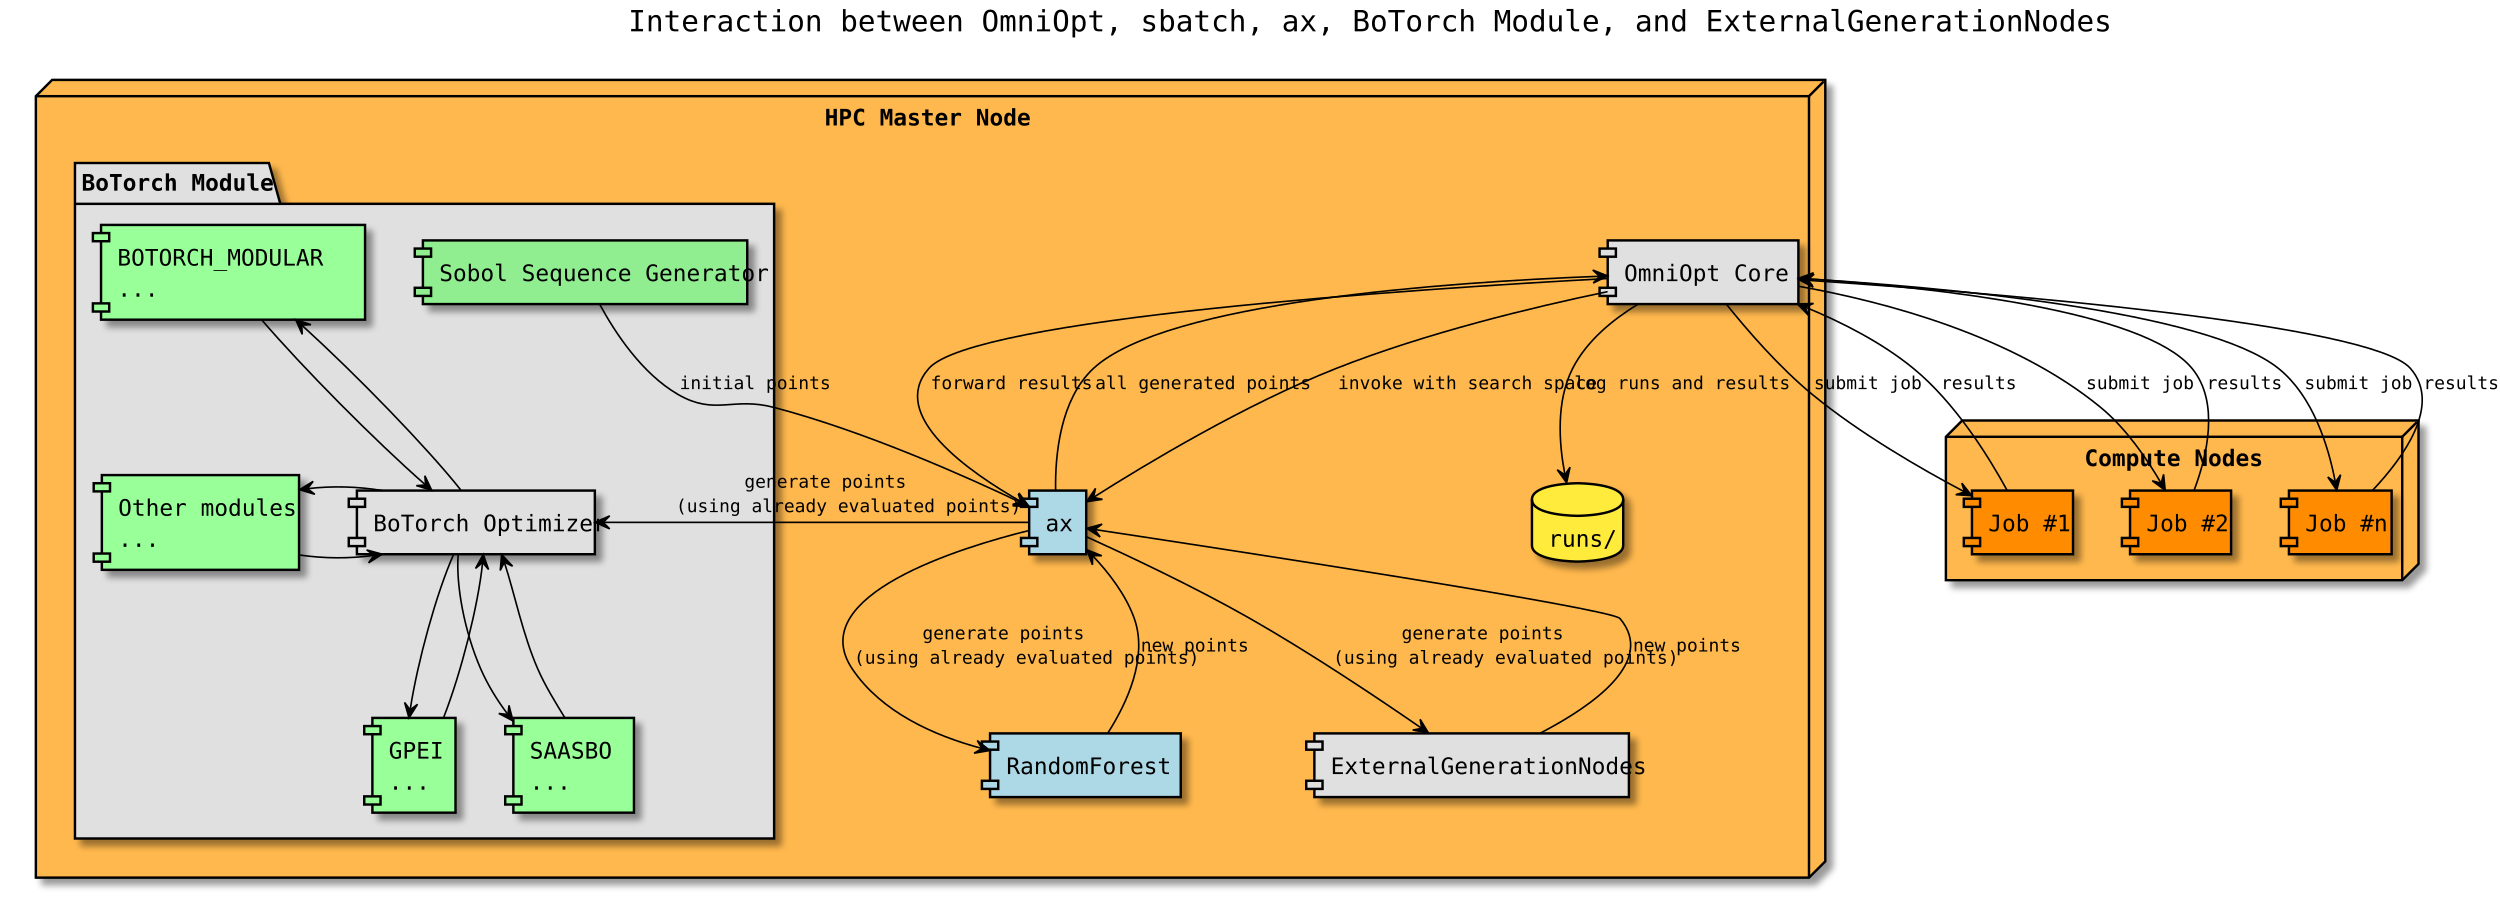
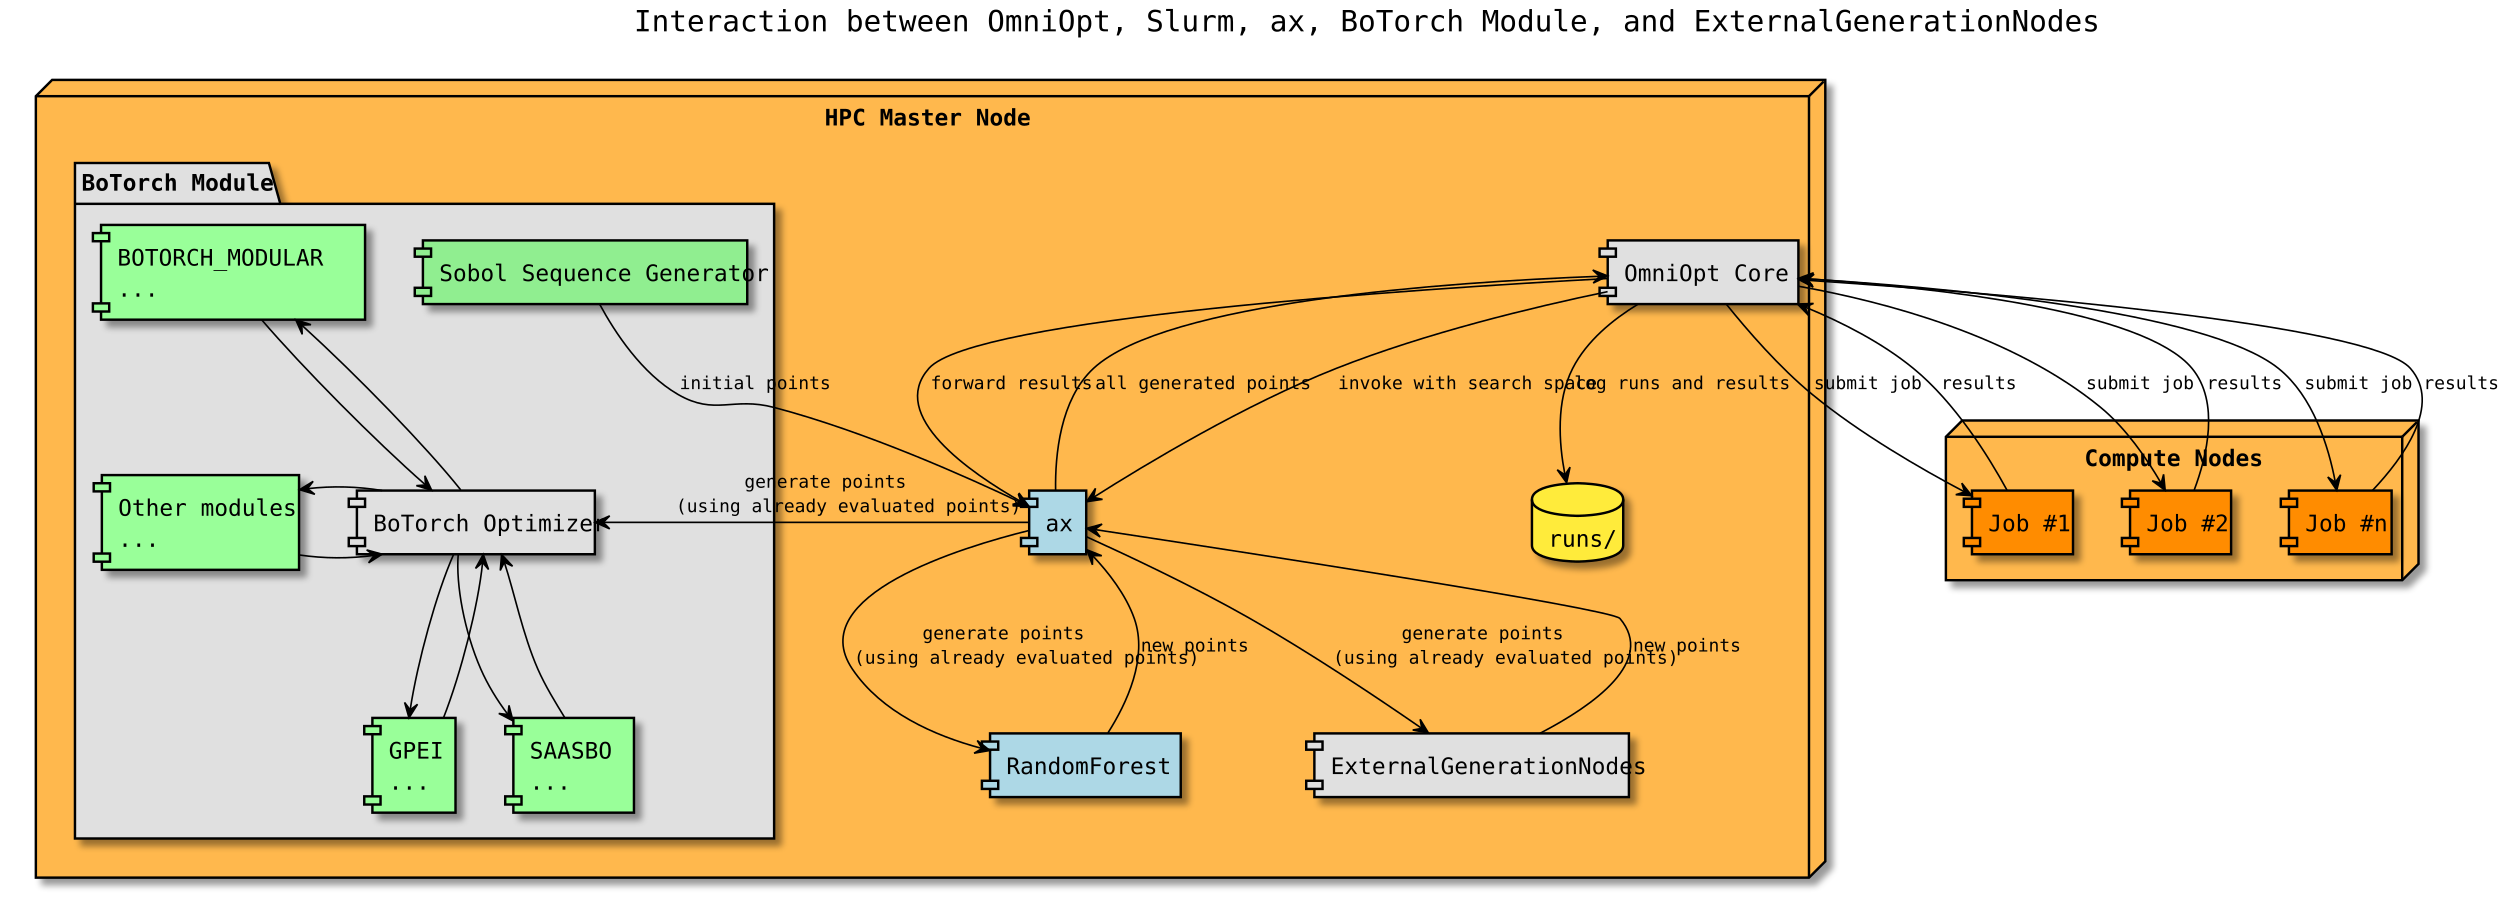
<svg xmlns="http://www.w3.org/2000/svg" contentScriptType="application/ecmascript" contentStyleType="text/css" height="550px" preserveAspectRatio="none" style="width:1534px;height:550px;" version="1.1" viewBox="0 0 1534 550" width="1534px" zoomAndPan="magnify">
  <defs>
-     <filter height="300%" id="fndk302husdw9" width="300%" x="-1" y="-1">
+     <filter height="300%" id="f10lkerptmbu5" width="300%" x="-1" y="-1">
      <feGaussianBlur result="blurOut" stdDeviation="2.0" />
      <feColorMatrix in="blurOut" result="blurOut2" type="matrix" values="0 0 0 0 0 0 0 0 0 0 0 0 0 0 0 0 0 0 .4 0" />
      <feOffset dx="4.0" dy="4.0" in="blurOut2" result="blurOut3" />
      <feBlend in="SourceGraphic" in2="blurOut3" mode="normal" />
    </filter>
  </defs>
  <g>
-     <text fill="#000000" font-family="Monospace" font-size="18" lengthAdjust="spacingAndGlyphs" textLength="770" x="385.5" y="19.242">Interaction between OmniOpt, sbatch, ax, BoTorch Module, and ExternalGenerationNodes</text>
-     <polygon fill="#FFB84D" filter="url(#fndk302husdw9)" points="22,59.016,32,49.016,1120,49.016,1120,528.516,1110,538.516,22,538.516,22,59.016" style="stroke: #000000; stroke-width: 1.5;" />
+     <text fill="#000000" font-family="Monospace" font-size="18" lengthAdjust="spacingAndGlyphs" textLength="763" x="389" y="19.242">Interaction between OmniOpt, Slurm, ax, BoTorch Module, and ExternalGenerationNodes</text>
+     <polygon fill="#FFB84D" filter="url(#f10lkerptmbu5)" points="22,59.016,32,49.016,1120,49.016,1120,528.516,1110,538.516,22,538.516,22,59.016" style="stroke: #000000; stroke-width: 1.5;" />
    <line style="stroke: #000000; stroke-width: 1.5;" x1="1110" x2="1119" y1="59.016" y2="50.016" />
    <line style="stroke: #000000; stroke-width: 1.5;" x1="22" x2="1110" y1="59.016" y2="59.016" />
    <line style="stroke: #000000; stroke-width: 1.5;" x1="1110" x2="1110" y1="59.016" y2="538.516" />
    <text fill="#000000" font-family="Monospace" font-size="14" font-weight="bold" lengthAdjust="spacingAndGlyphs" textLength="122" x="506" y="76.982">HPC Master Node</text>
-     <polygon fill="#E0E0E0" filter="url(#fndk302husdw9)" points="46,100.016,165,100.016,172,125.084,475,125.084,475,514.516,46,514.516,46,100.016" style="stroke: #000000; stroke-width: 1.5;" />
+     <polygon fill="#E0E0E0" filter="url(#f10lkerptmbu5)" points="46,100.016,165,100.016,172,125.084,475,125.084,475,514.516,46,514.516,46,100.016" style="stroke: #000000; stroke-width: 1.5;" />
    <line style="stroke: #000000; stroke-width: 1.5;" x1="46" x2="172" y1="125.084" y2="125.084" />
    <text fill="#000000" font-family="Monospace" font-size="14" font-weight="bold" lengthAdjust="spacingAndGlyphs" textLength="113" x="50" y="116.982">BoTorch Module</text>
-     <polygon fill="#FFB84D" filter="url(#fndk302husdw9)" points="1194,268.016,1204,258.016,1484,258.016,1484,346.016,1474,356.016,1194,356.016,1194,268.016" style="stroke: #000000; stroke-width: 1.5;" />
+     <polygon fill="#FFB84D" filter="url(#f10lkerptmbu5)" points="1194,268.016,1204,258.016,1484,258.016,1484,346.016,1474,356.016,1194,356.016,1194,268.016" style="stroke: #000000; stroke-width: 1.5;" />
    <line style="stroke: #000000; stroke-width: 1.5;" x1="1474" x2="1483" y1="268.016" y2="259.016" />
    <line style="stroke: #000000; stroke-width: 1.5;" x1="1194" x2="1474" y1="268.016" y2="268.016" />
    <line style="stroke: #000000; stroke-width: 1.5;" x1="1474" x2="1474" y1="268.016" y2="356.016" />
    <text fill="#000000" font-family="Monospace" font-size="14" font-weight="bold" lengthAdjust="spacingAndGlyphs" textLength="112" x="1279" y="285.982">Compute Nodes</text>
-     <rect fill="#E0E0E0" filter="url(#fndk302husdw9)" height="39.068" style="stroke: #000000; stroke-width: 1.5;" width="117" x="986.5" y="147.516" />
+     <rect fill="#E0E0E0" filter="url(#f10lkerptmbu5)" height="39.068" style="stroke: #000000; stroke-width: 1.5;" width="117" x="986.5" y="147.516" />
    <rect fill="#E0E0E0" height="5" style="stroke: #000000; stroke-width: 1.5;" width="10" x="981.5" y="152.516" />
    <rect fill="#E0E0E0" height="5" style="stroke: #000000; stroke-width: 1.5;" width="10" x="981.5" y="176.584" />
    <text fill="#000000" font-family="Monospace" font-size="14" lengthAdjust="spacingAndGlyphs" textLength="97" x="996.5" y="172.482">OmniOpt Core</text>
-     <rect fill="#ADD8E6" filter="url(#fndk302husdw9)" height="39.068" style="stroke: #000000; stroke-width: 1.5;" width="35" x="631.5" y="301.016" />
+     <rect fill="#ADD8E6" filter="url(#f10lkerptmbu5)" height="39.068" style="stroke: #000000; stroke-width: 1.5;" width="35" x="631.5" y="301.016" />
    <rect fill="#ADD8E6" height="5" style="stroke: #000000; stroke-width: 1.5;" width="10" x="626.5" y="306.016" />
    <rect fill="#ADD8E6" height="5" style="stroke: #000000; stroke-width: 1.5;" width="10" x="626.5" y="330.084" />
    <text fill="#000000" font-family="Monospace" font-size="14" lengthAdjust="spacingAndGlyphs" textLength="15" x="641.5" y="325.982">ax</text>
-     <rect fill="#E0E0E0" filter="url(#fndk302husdw9)" height="39.068" style="stroke: #000000; stroke-width: 1.5;" width="193" x="806.5" y="450.016" />
+     <rect fill="#E0E0E0" filter="url(#f10lkerptmbu5)" height="39.068" style="stroke: #000000; stroke-width: 1.5;" width="193" x="806.5" y="450.016" />
    <rect fill="#E0E0E0" height="5" style="stroke: #000000; stroke-width: 1.5;" width="10" x="801.5" y="455.016" />
    <rect fill="#E0E0E0" height="5" style="stroke: #000000; stroke-width: 1.5;" width="10" x="801.5" y="479.084" />
    <text fill="#000000" font-family="Monospace" font-size="14" lengthAdjust="spacingAndGlyphs" textLength="173" x="816.5" y="474.982">ExternalGenerationNodes</text>
-     <rect fill="#ADD8E6" filter="url(#fndk302husdw9)" height="39.068" style="stroke: #000000; stroke-width: 1.5;" width="117" x="607.5" y="450.016" />
+     <rect fill="#ADD8E6" filter="url(#f10lkerptmbu5)" height="39.068" style="stroke: #000000; stroke-width: 1.5;" width="117" x="607.5" y="450.016" />
    <rect fill="#ADD8E6" height="5" style="stroke: #000000; stroke-width: 1.5;" width="10" x="602.5" y="455.016" />
    <rect fill="#ADD8E6" height="5" style="stroke: #000000; stroke-width: 1.5;" width="10" x="602.5" y="479.084" />
    <text fill="#000000" font-family="Monospace" font-size="14" lengthAdjust="spacingAndGlyphs" textLength="97" x="617.5" y="474.982">RandomForest</text>
-     <path d="M940,306.516 C940,296.516 968,296.516 968,296.516 C968,296.516 996,296.516 996,306.516 L996,334.584 C996,344.584 968,344.584 968,344.584 C968,344.584 940,344.584 940,334.584 L940,306.516 " fill="#FFEB3B" filter="url(#fndk302husdw9)" style="stroke: #000000; stroke-width: 1.5;" />
+     <path d="M940,306.516 C940,296.516 968,296.516 968,296.516 C968,296.516 996,296.516 996,306.516 L996,334.584 C996,344.584 968,344.584 968,344.584 C968,344.584 940,344.584 940,334.584 L940,306.516 " fill="#FFEB3B" filter="url(#f10lkerptmbu5)" style="stroke: #000000; stroke-width: 1.5;" />
    <path d="M940,306.516 C940,316.516 968,316.516 968,316.516 C968,316.516 996,316.516 996,306.516 " fill="none" style="stroke: #000000; stroke-width: 1.5;" />
    <text fill="#000000" font-family="Monospace" font-size="14" lengthAdjust="spacingAndGlyphs" textLength="36" x="950" y="335.482">runs/</text>
-     <rect fill="#90EE90" filter="url(#fndk302husdw9)" height="39.068" style="stroke: #000000; stroke-width: 1.5;" width="199" x="259.5" y="147.516" />
+     <rect fill="#90EE90" filter="url(#f10lkerptmbu5)" height="39.068" style="stroke: #000000; stroke-width: 1.5;" width="199" x="259.5" y="147.516" />
    <rect fill="#90EE90" height="5" style="stroke: #000000; stroke-width: 1.5;" width="10" x="254.5" y="152.516" />
    <rect fill="#90EE90" height="5" style="stroke: #000000; stroke-width: 1.5;" width="10" x="254.5" y="176.584" />
    <text fill="#000000" font-family="Monospace" font-size="14" lengthAdjust="spacingAndGlyphs" textLength="179" x="269.5" y="172.482">Sobol Sequence Generator</text>
-     <rect fill="#E0E0E0" filter="url(#fndk302husdw9)" height="39.068" style="stroke: #000000; stroke-width: 1.5;" width="146" x="219" y="301.016" />
+     <rect fill="#E0E0E0" filter="url(#f10lkerptmbu5)" height="39.068" style="stroke: #000000; stroke-width: 1.5;" width="146" x="219" y="301.016" />
    <rect fill="#E0E0E0" height="5" style="stroke: #000000; stroke-width: 1.5;" width="10" x="214" y="306.016" />
    <rect fill="#E0E0E0" height="5" style="stroke: #000000; stroke-width: 1.5;" width="10" x="214" y="330.084" />
    <text fill="#000000" font-family="Monospace" font-size="14" lengthAdjust="spacingAndGlyphs" textLength="126" x="229" y="325.982">BoTorch Optimizer</text>
-     <rect fill="#99FF99" filter="url(#fndk302husdw9)" height="58.136" style="stroke: #000000; stroke-width: 1.5;" width="162" x="62" y="138.016" />
+     <rect fill="#99FF99" filter="url(#f10lkerptmbu5)" height="58.136" style="stroke: #000000; stroke-width: 1.5;" width="162" x="62" y="138.016" />
    <rect fill="#99FF99" height="5" style="stroke: #000000; stroke-width: 1.5;" width="10" x="57" y="143.016" />
    <rect fill="#99FF99" height="5" style="stroke: #000000; stroke-width: 1.5;" width="10" x="57" y="186.152" />
    <text fill="#000000" font-family="Monospace" font-size="14" lengthAdjust="spacingAndGlyphs" textLength="142" x="72" y="162.982">BOTORCH_MODULAR</text>
    <text fill="#000000" font-family="Monospace" font-size="14" lengthAdjust="spacingAndGlyphs" textLength="12" x="72" y="182.05">...</text>
-     <rect fill="#99FF99" filter="url(#fndk302husdw9)" height="58.136" style="stroke: #000000; stroke-width: 1.5;" width="51" x="228.5" y="440.516" />
+     <rect fill="#99FF99" filter="url(#f10lkerptmbu5)" height="58.136" style="stroke: #000000; stroke-width: 1.5;" width="51" x="228.5" y="440.516" />
    <rect fill="#99FF99" height="5" style="stroke: #000000; stroke-width: 1.5;" width="10" x="223.5" y="445.516" />
    <rect fill="#99FF99" height="5" style="stroke: #000000; stroke-width: 1.5;" width="10" x="223.5" y="488.652" />
    <text fill="#000000" font-family="Monospace" font-size="14" lengthAdjust="spacingAndGlyphs" textLength="31" x="238.5" y="465.482">GPEI</text>
    <text fill="#000000" font-family="Monospace" font-size="14" lengthAdjust="spacingAndGlyphs" textLength="12" x="238.5" y="484.55">...</text>
-     <rect fill="#99FF99" filter="url(#fndk302husdw9)" height="58.136" style="stroke: #000000; stroke-width: 1.5;" width="74" x="315" y="440.516" />
+     <rect fill="#99FF99" filter="url(#f10lkerptmbu5)" height="58.136" style="stroke: #000000; stroke-width: 1.5;" width="74" x="315" y="440.516" />
    <rect fill="#99FF99" height="5" style="stroke: #000000; stroke-width: 1.5;" width="10" x="310" y="445.516" />
    <rect fill="#99FF99" height="5" style="stroke: #000000; stroke-width: 1.5;" width="10" x="310" y="488.652" />
    <text fill="#000000" font-family="Monospace" font-size="14" lengthAdjust="spacingAndGlyphs" textLength="54" x="325" y="465.482">SAASBO</text>
    <text fill="#000000" font-family="Monospace" font-size="14" lengthAdjust="spacingAndGlyphs" textLength="12" x="325" y="484.55">...</text>
-     <rect fill="#99FF99" filter="url(#fndk302husdw9)" height="58.136" style="stroke: #000000; stroke-width: 1.5;" width="121" x="62.5" y="291.516" />
+     <rect fill="#99FF99" filter="url(#f10lkerptmbu5)" height="58.136" style="stroke: #000000; stroke-width: 1.5;" width="121" x="62.5" y="291.516" />
    <rect fill="#99FF99" height="5" style="stroke: #000000; stroke-width: 1.5;" width="10" x="57.5" y="296.516" />
    <rect fill="#99FF99" height="5" style="stroke: #000000; stroke-width: 1.5;" width="10" x="57.5" y="339.652" />
    <text fill="#000000" font-family="Monospace" font-size="14" lengthAdjust="spacingAndGlyphs" textLength="101" x="72.5" y="316.482">Other modules</text>
    <text fill="#000000" font-family="Monospace" font-size="14" lengthAdjust="spacingAndGlyphs" textLength="12" x="72.5" y="335.55">...</text>
-     <rect fill="#FF8C00" filter="url(#fndk302husdw9)" height="39.068" style="stroke: #000000; stroke-width: 1.5;" width="62" x="1210" y="301.016" />
+     <rect fill="#FF8C00" filter="url(#f10lkerptmbu5)" height="39.068" style="stroke: #000000; stroke-width: 1.5;" width="62" x="1210" y="301.016" />
    <rect fill="#FF8C00" height="5" style="stroke: #000000; stroke-width: 1.5;" width="10" x="1205" y="306.016" />
    <rect fill="#FF8C00" height="5" style="stroke: #000000; stroke-width: 1.5;" width="10" x="1205" y="330.084" />
    <text fill="#000000" font-family="Monospace" font-size="14" lengthAdjust="spacingAndGlyphs" textLength="42" x="1220" y="325.982">Job #1</text>
-     <rect fill="#FF8C00" filter="url(#fndk302husdw9)" height="39.068" style="stroke: #000000; stroke-width: 1.5;" width="62" x="1307" y="301.016" />
+     <rect fill="#FF8C00" filter="url(#f10lkerptmbu5)" height="39.068" style="stroke: #000000; stroke-width: 1.5;" width="62" x="1307" y="301.016" />
    <rect fill="#FF8C00" height="5" style="stroke: #000000; stroke-width: 1.5;" width="10" x="1302" y="306.016" />
    <rect fill="#FF8C00" height="5" style="stroke: #000000; stroke-width: 1.5;" width="10" x="1302" y="330.084" />
    <text fill="#000000" font-family="Monospace" font-size="14" lengthAdjust="spacingAndGlyphs" textLength="42" x="1317" y="325.982">Job #2</text>
-     <rect fill="#FF8C00" filter="url(#fndk302husdw9)" height="39.068" style="stroke: #000000; stroke-width: 1.5;" width="63" x="1404.5" y="301.016" />
+     <rect fill="#FF8C00" filter="url(#f10lkerptmbu5)" height="39.068" style="stroke: #000000; stroke-width: 1.5;" width="63" x="1404.5" y="301.016" />
    <rect fill="#FF8C00" height="5" style="stroke: #000000; stroke-width: 1.5;" width="10" x="1399.5" y="306.016" />
    <rect fill="#FF8C00" height="5" style="stroke: #000000; stroke-width: 1.5;" width="10" x="1399.5" y="330.084" />
    <text fill="#000000" font-family="Monospace" font-size="14" lengthAdjust="spacingAndGlyphs" textLength="43" x="1414.5" y="325.982">Job #n</text>
    <path d="M282.71,300.626 C262.75,275.386 219.08,230.316 185.5,199.806 " fill="none" id="botorch-&gt;modular" style="stroke: #000000; stroke-width: 1.0;" />
    <polygon fill="#000000" points="181.45,196.156,185.445,205.158,185.159,199.508,190.809,199.223,181.45,196.156" style="stroke: #000000; stroke-width: 1.0;" />
    <path d="M160.5,196.156 C185.56,225.396 230.25,270.546 260.87,297.346 " fill="none" id="modular-&gt;botorch" style="stroke: #000000; stroke-width: 1.0;" />
    <polygon fill="#000000" points="264.9,300.846,260.706,291.935,261.117,297.577,255.475,297.988,264.9,300.846" style="stroke: #000000; stroke-width: 1.0;" />
    <path d="M278.36,340.136 C267.73,364.086 256.19,406.116 251.68,435.536 " fill="none" id="botorch-&gt;gpei" style="stroke: #000000; stroke-width: 1.0;" />
    <polygon fill="#000000" points="250.97,440.506,256.192,432.156,251.671,435.555,248.272,431.034,250.97,440.506" style="stroke: #000000; stroke-width: 1.0;" />
    <path d="M272.11,440.506 C282.92,412.996 293.46,371.456 296.09,345.436 " fill="none" id="gpei-&gt;botorch" style="stroke: #000000; stroke-width: 1.0;" />
    <polygon fill="#000000" points="296.53,340.136,291.796,348.773,296.115,345.119,299.769,349.437,296.53,340.136" style="stroke: #000000; stroke-width: 1.0;" />
    <path d="M281.16,340.226 C279.64,358.706 284.91,387.446 295,410.516 C299.17,420.046 304.99,429.656 311.52,438.226 " fill="none" id="botorch-&gt;saasbo" style="stroke: #000000; stroke-width: 1.0;" />
    <polygon fill="#000000" points="314.78,442.346,312.324,432.808,311.674,438.428,306.055,437.778,314.78,442.346" style="stroke: #000000; stroke-width: 1.0;" />
    <path d="M346.5,440.296 C340.94,431.216 334.51,420.826 330,410.516 C320.77,389.426 315.58,363.596 309.52,345.206 " fill="none" id="saasbo-&gt;botorch" style="stroke: #000000; stroke-width: 1.0;" />
    <polygon fill="#000000" points="307.78,340.226,306.955,350.04,309.421,344.949,314.512,347.415,307.78,340.226" style="stroke: #000000; stroke-width: 1.0;" />
    <path d="M183.73,340.546 C198.93,342.746 214.13,342.836 229.33,340.816 " fill="none" id="othermodules-&gt;botorch" style="stroke: #000000; stroke-width: 1.0;" />
    <polygon fill="#000000" points="234.48,340.046,224.986,337.428,229.536,340.789,226.174,345.339,234.48,340.046" style="stroke: #000000; stroke-width: 1.0;" />
    <path d="M234.48,300.986 C219.29,298.486 204.09,298.096 188.89,299.826 " fill="none" id="botorch-&gt;othermodules" style="stroke: #000000; stroke-width: 1.0;" />
    <polygon fill="#000000" points="183.73,300.486,193.169,303.299,188.689,299.845,192.143,295.365,183.73,300.486" style="stroke: #000000; stroke-width: 1.0;" />
    <path d="M986.41,178.946 C940.25,188.546 874.77,204.376 820,226.016 C763.91,248.176 703.04,284.806 671.23,305.006 " fill="none" id="OmniOptCore-&gt;ax_module" style="stroke: #000000; stroke-width: 1.0;" />
    <polygon fill="#000000" points="666.75,307.866,676.49,306.402,670.966,305.179,672.19,299.656,666.75,307.866" style="stroke: #000000; stroke-width: 1.0;" />
    <text fill="#000000" font-family="Monospace" font-size="11" lengthAdjust="spacingAndGlyphs" textLength="130" x="821" y="238.775">invoke with search space</text>
    <path d="M647.72,300.716 C647.39,279.366 650.44,245.046 671,226.016 C715.06,185.236 886.77,173.126 981.45,169.526 " fill="none" id="ax_module-&gt;OmniOptCore" style="stroke: #000000; stroke-width: 1.0;" />
    <polygon fill="#000000" points="986.46,169.346,977.318,165.683,981.463,169.531,977.615,173.677,986.46,169.346" style="stroke: #000000; stroke-width: 1.0;" />
    <text fill="#000000" font-family="Monospace" font-size="11" lengthAdjust="spacingAndGlyphs" textLength="105" x="672" y="238.775">all generated points</text>
    <path d="M986.18,170.906 C865.14,177.456 597.19,195.306 570,226.016 C544.36,254.986 595.13,290.036 626.61,307.866 " fill="none" id="OmniOptCore-&gt;ax_module-1" style="stroke: #000000; stroke-width: 1.0;" />
    <polygon fill="#000000" points="631.1,310.376,625.195,302.494,626.735,307.937,621.292,309.477,631.1,310.376" style="stroke: #000000; stroke-width: 1.0;" />
    <text fill="#000000" font-family="Monospace" font-size="11" lengthAdjust="spacingAndGlyphs" textLength="81" x="571" y="238.775">forward results</text>
    <path d="M367.91,186.606 C377.31,204.006 393.82,229.186 416,242.016 C438.9,255.266 449.41,243.276 475,250.016 C531.37,264.856 594.07,292.966 626.63,308.506 " fill="none" id="sobol-&gt;ax_module" style="stroke: #000000; stroke-width: 1.0;" />
    <polygon fill="#000000" points="631.21,310.706,624.843,303.192,626.707,308.533,621.366,310.397,631.21,310.706" style="stroke: #000000; stroke-width: 1.0;" />
    <text fill="#000000" font-family="Monospace" font-size="11" lengthAdjust="spacingAndGlyphs" textLength="65" x="417" y="238.775">initial points</text>
    <path d="M631.41,320.516 C584.63,320.516 454.96,320.516 370.12,320.516 " fill="none" id="ax_module-&gt;botorch" style="stroke: #000000; stroke-width: 1.0;" />
    <polygon fill="#000000" points="365.11,320.516,374.11,324.516,370.11,320.516,374.11,316.516,365.11,320.516" style="stroke: #000000; stroke-width: 1.0;" />
    <text fill="#000000" font-family="Monospace" font-size="11" lengthAdjust="spacingAndGlyphs" textLength="83" x="456.75" y="299.275">generate points</text>
    <text fill="#000000" font-family="Monospace" font-size="11" lengthAdjust="spacingAndGlyphs" textLength="167" x="414.75" y="314.257">(using already evaluated points)</text>
    <path d="M666.54,329.316 C689.9,339.896 732.3,359.726 767,379.516 C804.23,400.746 845.15,428.106 872.28,446.856 " fill="none" id="ax_module-&gt;external_nodes" style="stroke: #000000; stroke-width: 1.0;" />
    <polygon fill="#000000" points="876.52,449.786,871.403,441.37,872.411,446.937,866.845,447.945,876.52,449.786" style="stroke: #000000; stroke-width: 1.0;" />
    <text fill="#000000" font-family="Monospace" font-size="11" lengthAdjust="spacingAndGlyphs" textLength="83" x="860" y="392.275">generate points</text>
    <text fill="#000000" font-family="Monospace" font-size="11" lengthAdjust="spacingAndGlyphs" textLength="167" x="818" y="407.257">(using already evaluated points)</text>
    <path d="M944.97,449.926 C978.34,432.606 1016.05,405.586 994,379.516 C988.72,373.276 748.23,336.496 671.95,324.966 " fill="none" id="external_nodes-&gt;ax_module" style="stroke: #000000; stroke-width: 1.0;" />
    <polygon fill="#000000" points="666.75,324.186,675.043,329.499,671.693,324.941,676.251,321.591,666.75,324.186" style="stroke: #000000; stroke-width: 1.0;" />
    <text fill="#000000" font-family="Monospace" font-size="11" lengthAdjust="spacingAndGlyphs" textLength="58" x="1002" y="399.775">new points</text>
    <path d="M631.43,325.506 C590.13,335.736 492.55,365.316 523,410.516 C540.83,436.986 573.02,451.376 602.35,459.206 " fill="none" id="ax_module-&gt;rf_nodes" style="stroke: #000000; stroke-width: 1.0;" />
    <polygon fill="#000000" points="607.41,460.496,599.67,454.406,602.563,459.266,597.703,462.16,607.41,460.496" style="stroke: #000000; stroke-width: 1.0;" />
    <text fill="#000000" font-family="Monospace" font-size="11" lengthAdjust="spacingAndGlyphs" textLength="83" x="566" y="392.275">generate points</text>
    <text fill="#000000" font-family="Monospace" font-size="11" lengthAdjust="spacingAndGlyphs" textLength="167" x="524" y="407.257">(using already evaluated points)</text>
    <path d="M679.83,449.706 C691.33,431.656 704.55,403.646 696,379.516 C690.83,364.936 680.27,351.346 670.46,340.986 " fill="none" id="rf_nodes-&gt;ax_module" style="stroke: #000000; stroke-width: 1.0;" />
    <polygon fill="#000000" points="666.9,337.326,670.305,346.567,670.385,340.911,676.042,340.991,666.9,337.326" style="stroke: #000000; stroke-width: 1.0;" />
    <text fill="#000000" font-family="Monospace" font-size="11" lengthAdjust="spacingAndGlyphs" textLength="58" x="700" y="399.775">new points</text>
    <path d="M1059.37,186.766 C1072.11,202.636 1091.78,225.396 1112,242.016 C1141.1,265.936 1178.33,287.486 1205.31,301.756 " fill="none" id="OmniOptCore-&gt;Job1" style="stroke: #000000; stroke-width: 1.0;" />
    <polygon fill="#000000" points="1209.89,304.166,1203.766,296.452,1205.459,301.85,1200.061,303.543,1209.89,304.166" style="stroke: #000000; stroke-width: 1.0;" />
    <text fill="#000000" font-family="Monospace" font-size="11" lengthAdjust="spacingAndGlyphs" textLength="56" x="1113" y="238.775">submit job</text>
    <path d="M1231.49,300.756 C1220.21,280.086 1199.66,247.006 1174,226.016 C1154.57,210.116 1130.09,197.666 1107.69,188.446 " fill="none" id="Job1-&gt;OmniOptCore" style="stroke: #000000; stroke-width: 1.0;" />
    <polygon fill="#000000" points="1102.94,186.526,1109.784,193.608,1107.575,188.4,1112.783,186.191,1102.94,186.526" style="stroke: #000000; stroke-width: 1.0;" />
    <text fill="#000000" font-family="Monospace" font-size="11" lengthAdjust="spacingAndGlyphs" textLength="35" x="1191" y="238.775">results</text>
    <path d="M1103.71,175.666 C1157.06,185.206 1235.38,205.986 1289,250.016 C1304.51,262.756 1317.37,281.556 1326.01,296.396 " fill="none" id="OmniOptCore-&gt;Job2" style="stroke: #000000; stroke-width: 1.0;" />
    <polygon fill="#000000" points="1328.56,300.866,1327.585,291.065,1326.087,296.52,1320.632,295.022,1328.56,300.866" style="stroke: #000000; stroke-width: 1.0;" />
    <text fill="#000000" font-family="Monospace" font-size="11" lengthAdjust="spacingAndGlyphs" textLength="56" x="1280" y="238.775">submit job</text>
    <path d="M1346.36,300.696 C1354.15,279.986 1362.2,246.856 1345,226.016 C1315.64,190.436 1187.69,176.426 1108.67,171.106 " fill="none" id="Job2-&gt;OmniOptCore" style="stroke: #000000; stroke-width: 1.0;" />
    <polygon fill="#000000" points="1103.54,170.766,1112.258,175.347,1108.529,171.094,1112.783,167.365,1103.54,170.766" style="stroke: #000000; stroke-width: 1.0;" />
    <text fill="#000000" font-family="Monospace" font-size="11" lengthAdjust="spacingAndGlyphs" textLength="35" x="1354" y="238.775">results</text>
    <path d="M1103.55,170.806 C1191.85,176.116 1353.53,190.506 1398,226.016 C1419.42,243.126 1428.85,274.246 1432.95,295.856 " fill="none" id="OmniOptCore-&gt;JobN" style="stroke: #000000; stroke-width: 1.0;" />
    <polygon fill="#000000" points="1433.83,300.866,1436.202,291.307,1432.959,295.942,1428.324,292.7,1433.83,300.866" style="stroke: #000000; stroke-width: 1.0;" />
    <text fill="#000000" font-family="Monospace" font-size="11" lengthAdjust="spacingAndGlyphs" textLength="56" x="1414" y="238.775">submit job</text>
    <path d="M1455.8,300.886 C1474.94,280.626 1498.42,248.196 1479,226.016 C1455.01,198.606 1223.7,179.736 1108.93,171.976 " fill="none" id="JobN-&gt;OmniOptCore" style="stroke: #000000; stroke-width: 1.0;" />
    <polygon fill="#000000" points="1103.89,171.636,1112.594,176.244,1108.878,171.979,1113.143,168.263,1103.89,171.636" style="stroke: #000000; stroke-width: 1.0;" />
    <text fill="#000000" font-family="Monospace" font-size="11" lengthAdjust="spacingAndGlyphs" textLength="35" x="1487" y="238.775">results</text>
    <path d="M1004.99,186.686 C989.55,196.136 973.58,209.206 965,226.016 C954.81,245.986 956.48,271.596 960.19,290.966 " fill="none" id="OmniOptCore-&gt;db_runs" style="stroke: #000000; stroke-width: 1.0;" />
    <polygon fill="#000000" points="961.28,296.256,963.373,286.632,960.266,291.36,955.539,288.253,961.28,296.256" style="stroke: #000000; stroke-width: 1.0;" />
    <text fill="#000000" font-family="Monospace" font-size="11" lengthAdjust="spacingAndGlyphs" textLength="105" x="966" y="238.775">log runs and results</text>
  </g>
</svg>
